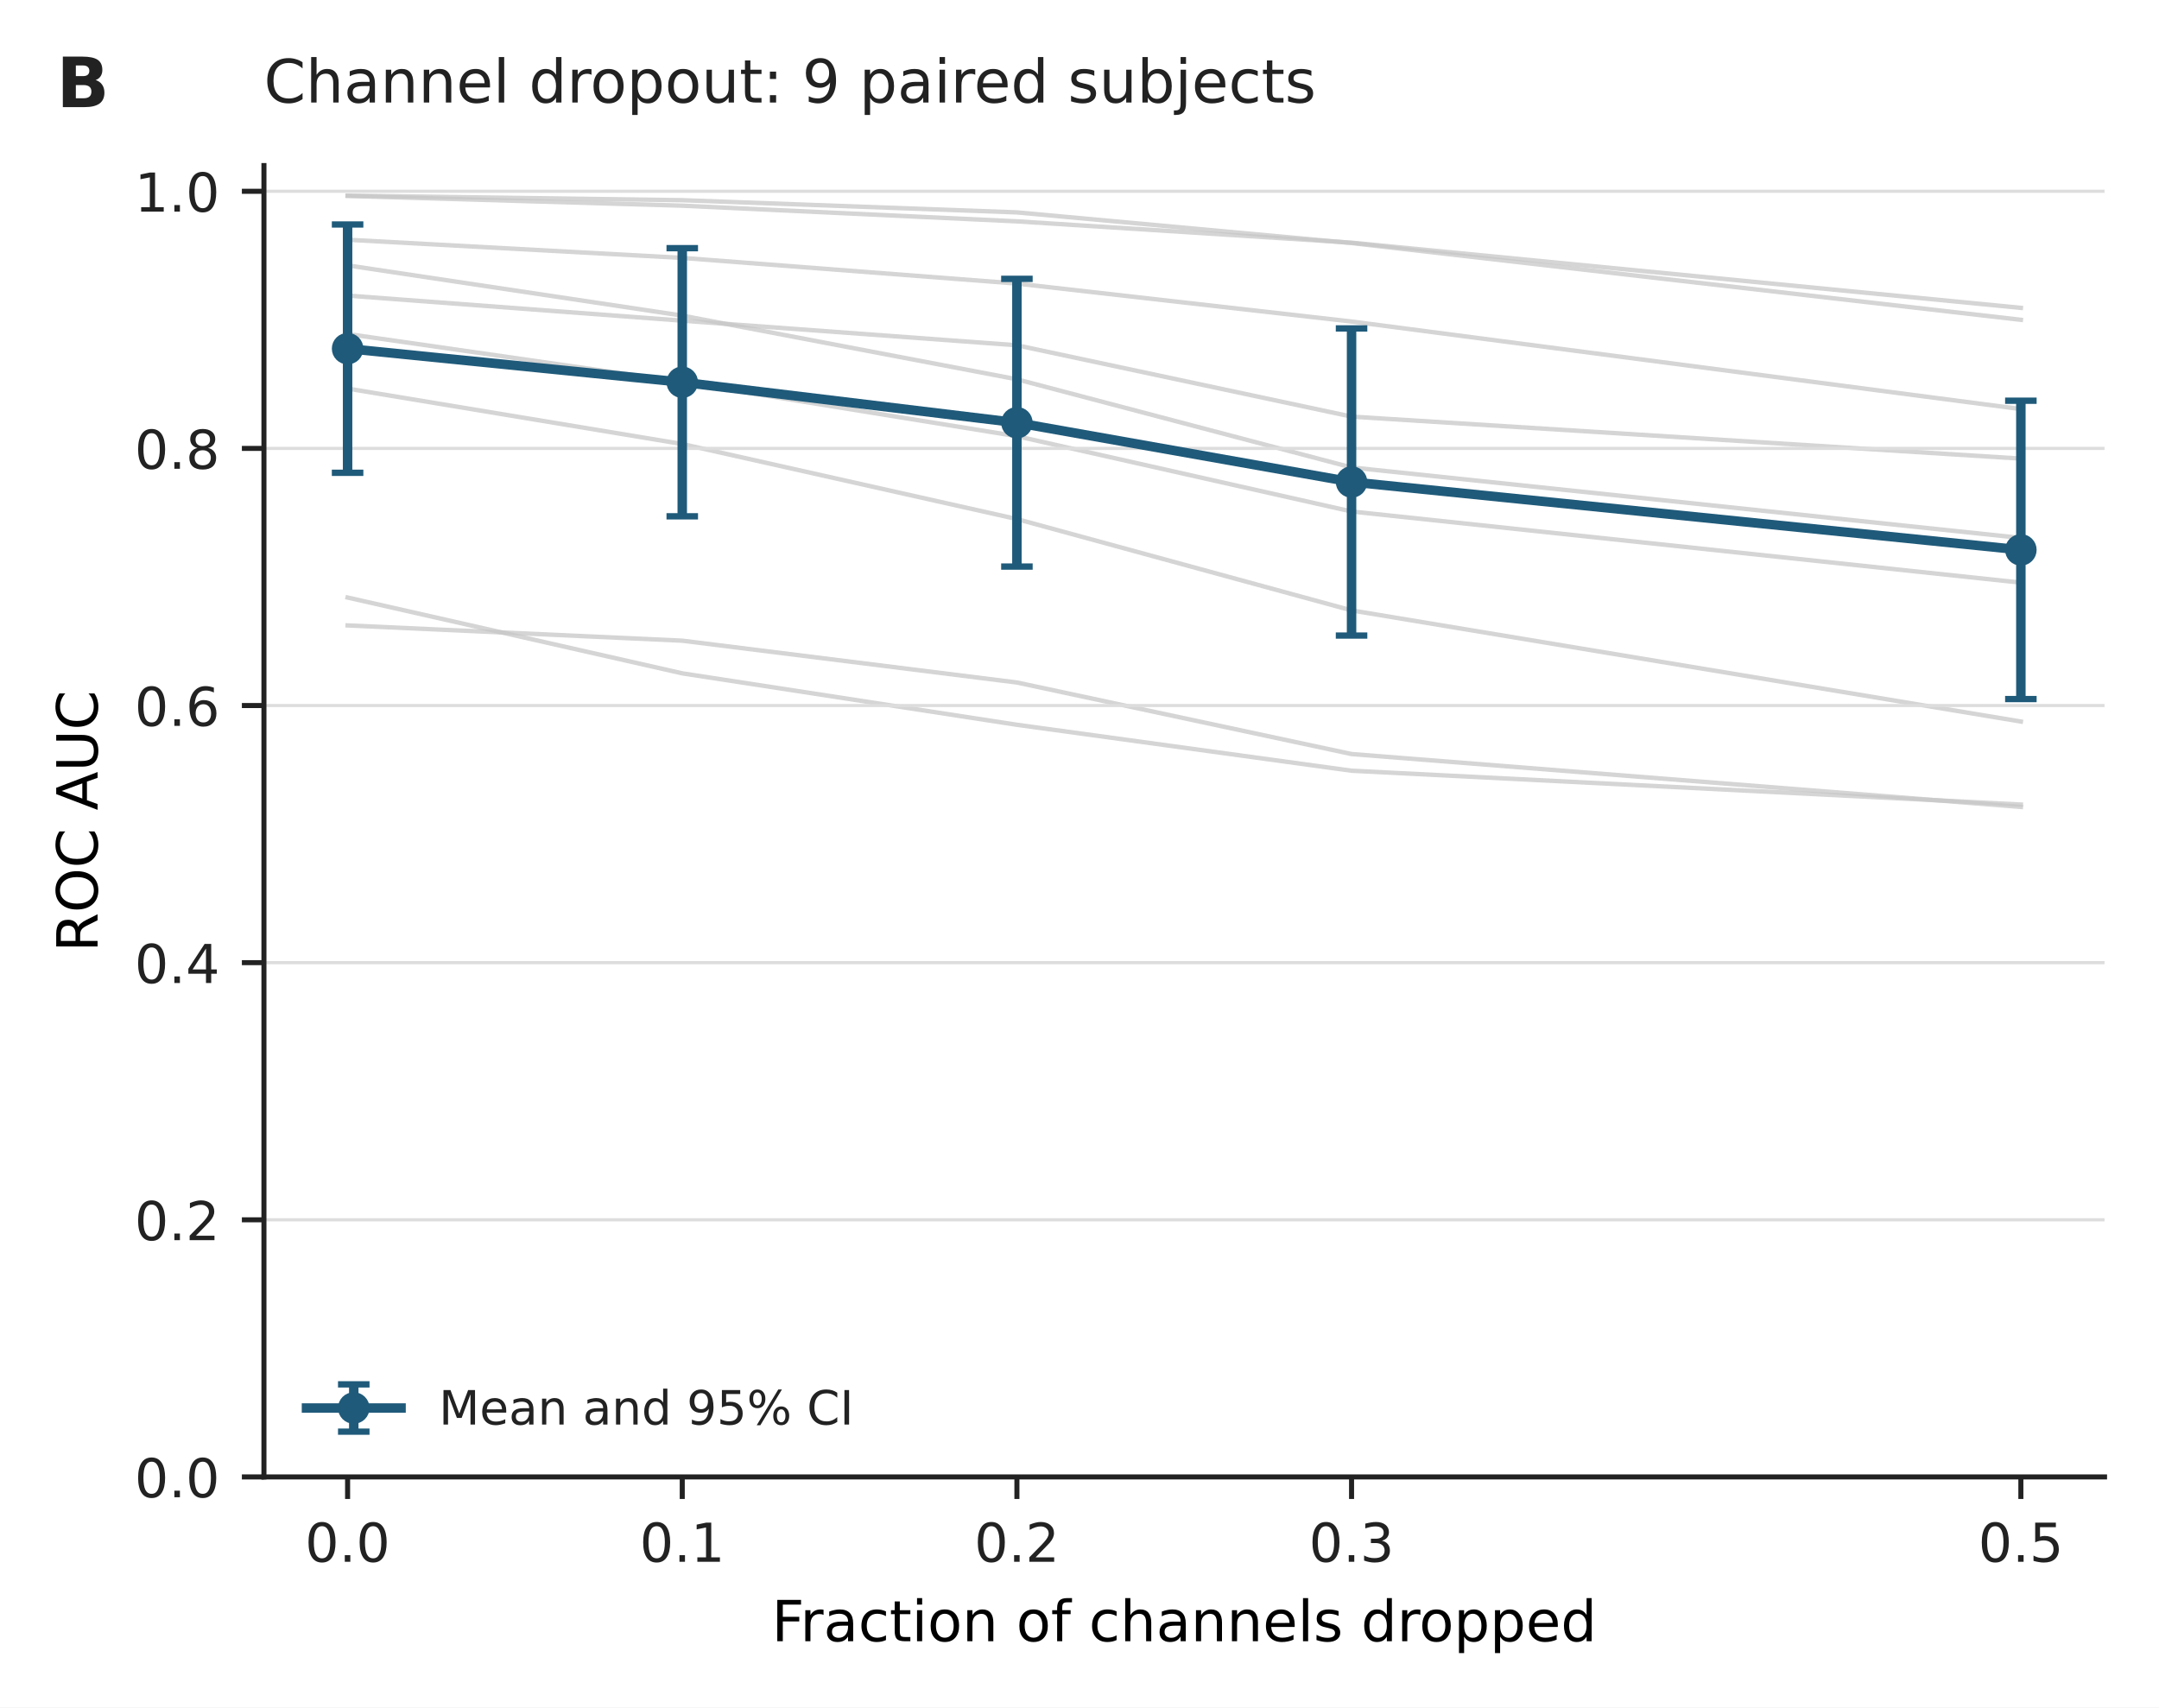
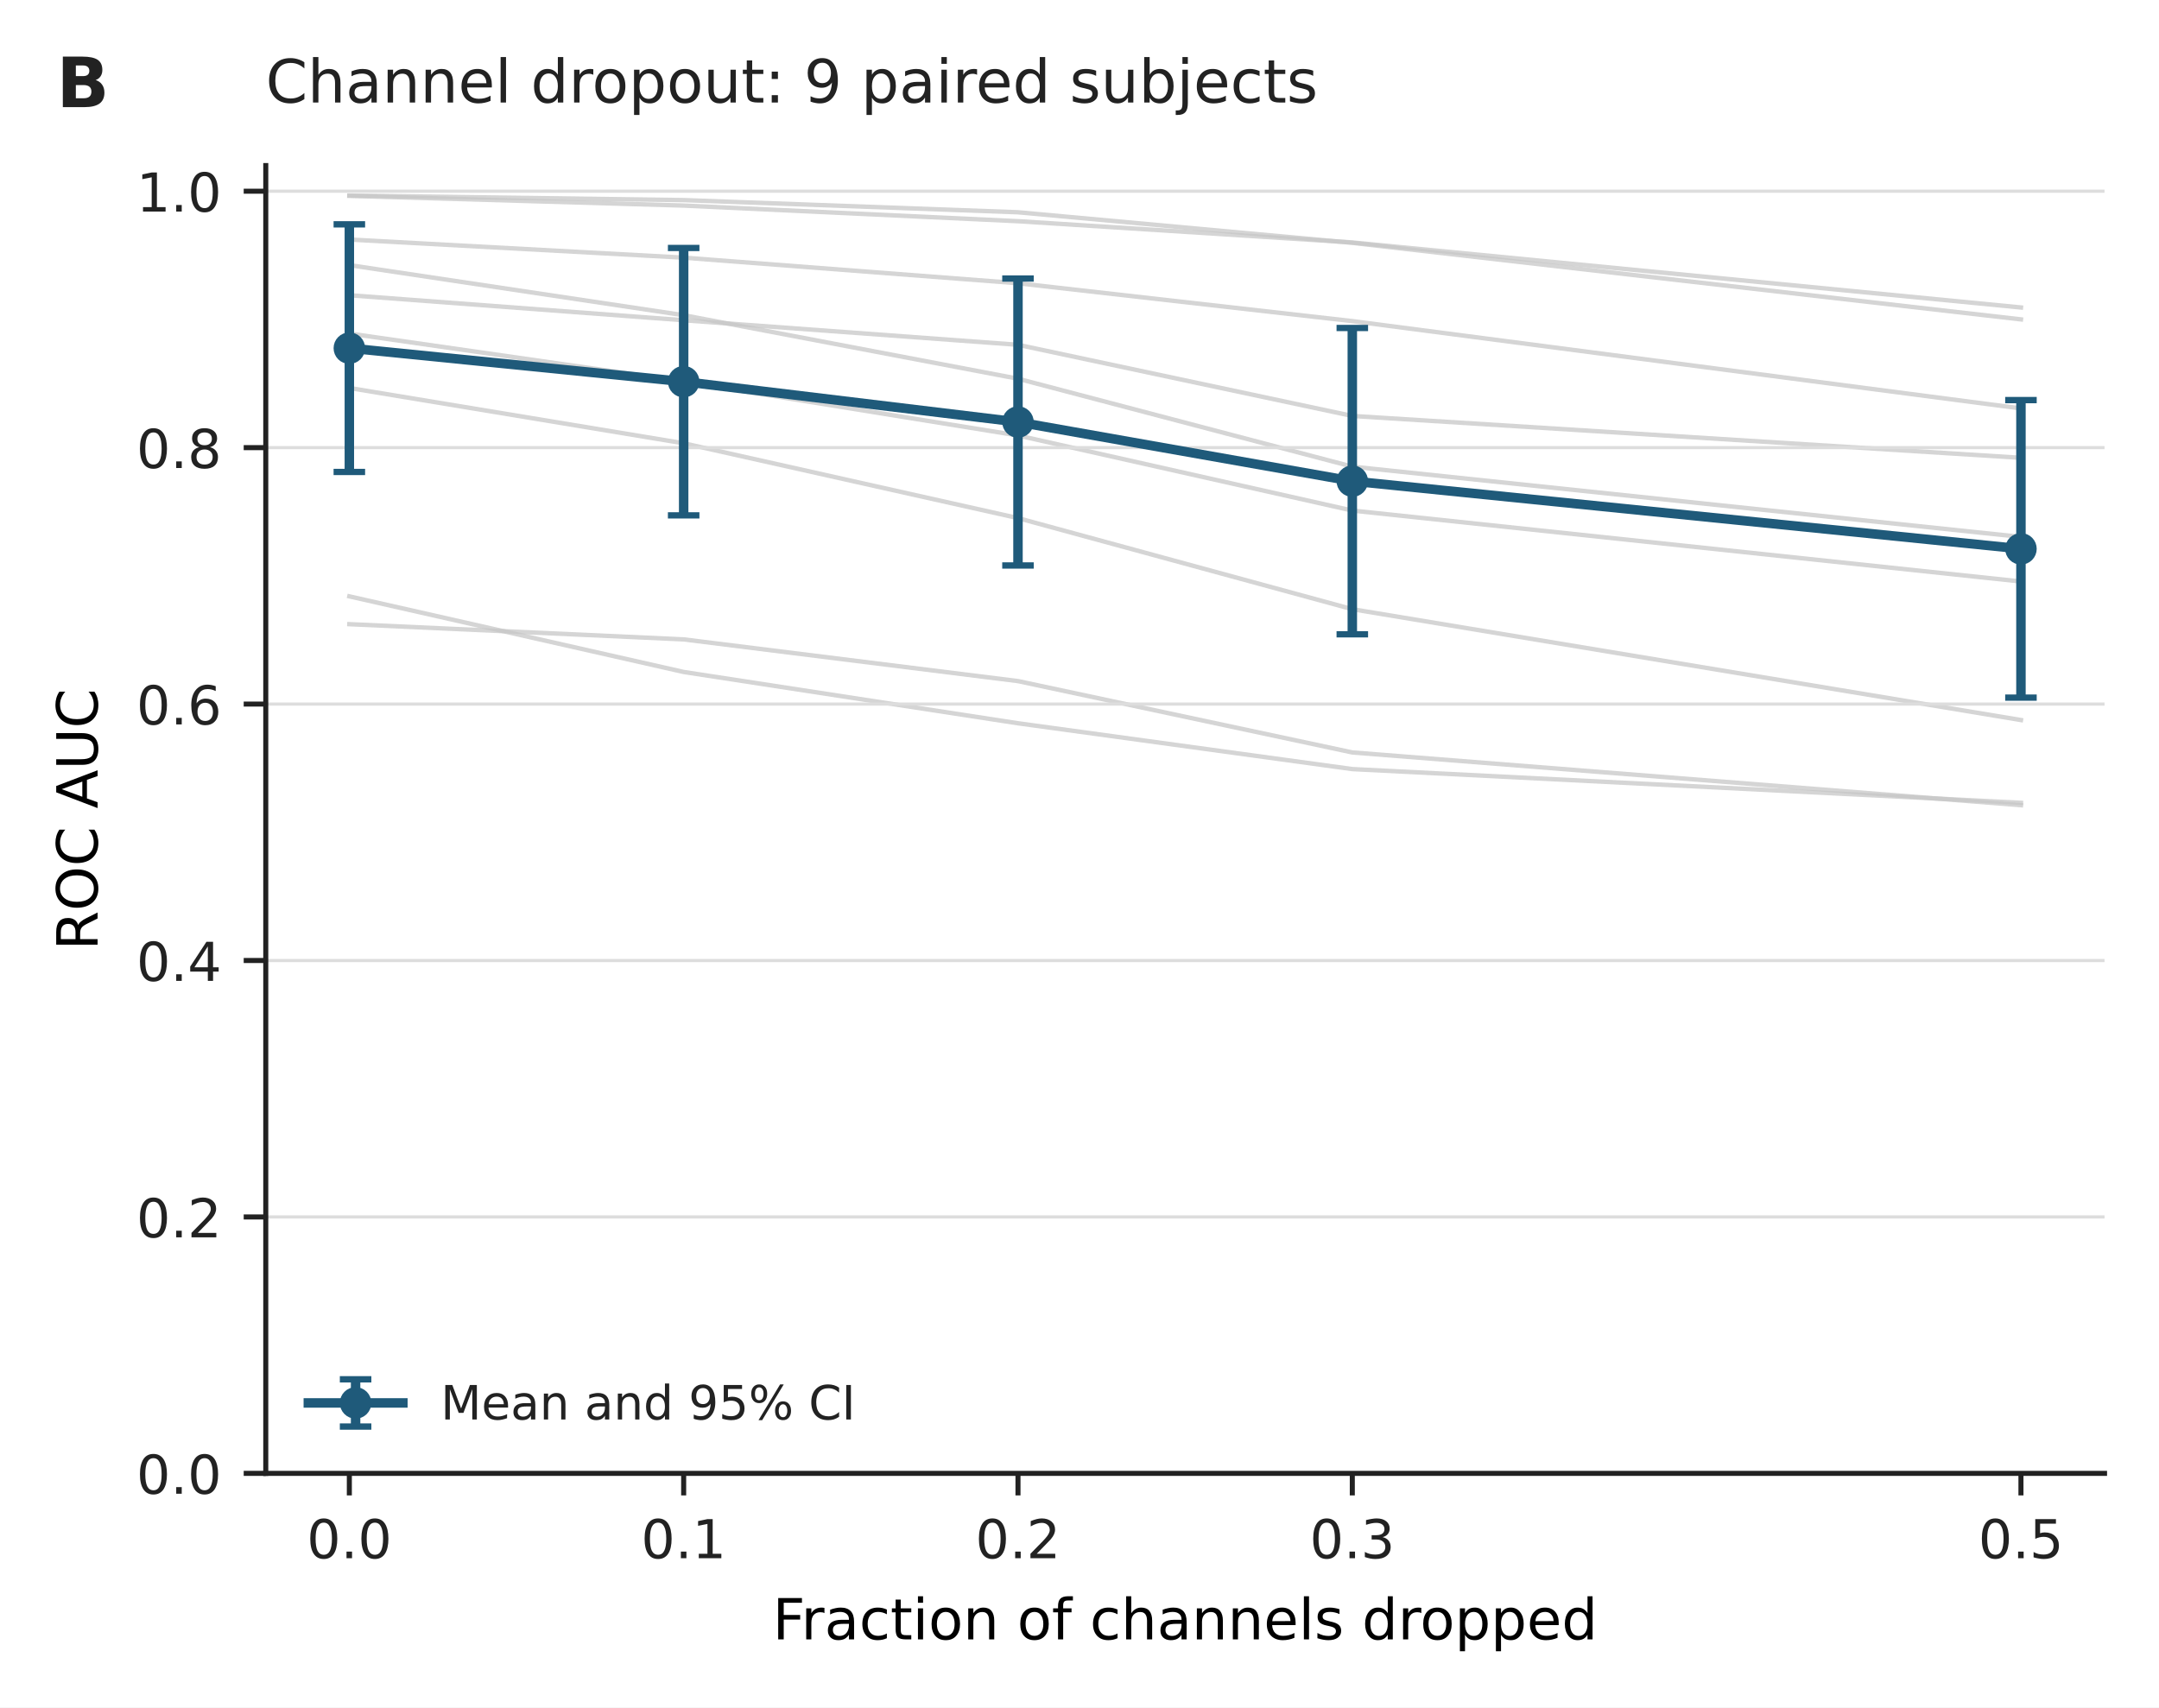
<svg xmlns="http://www.w3.org/2000/svg" xmlns:xlink="http://www.w3.org/1999/xlink" width="342.48pt" height="270.888pt" viewBox="0 0 342.48 270.888" version="1.1">
  <defs>
    <style type="text/css">*{stroke-linejoin: round; stroke-linecap: butt}</style>
  </defs>
  <g id="figure_1">
    <g id="patch_1">
      <path d="M 0 270.888  L 342.48 270.888  L 342.48 0  L 0 0  z " style="fill: #ffffff" />
    </g>
    <g id="axes_1">
      <g id="patch_2">
-         <path d="M 41.868 234.311  L 333.84 234.311  L 333.84 26.267  L 41.868 26.267  z " style="fill: #ffffff" />
+         <path d="M 42.158 233.747  L 333.84 233.747  L 333.84 26.267  L 42.158 26.267  z " style="fill: #ffffff" />
      </g>
      <g id="line2d_1">
-         <path d="M 55.139 38.034  L 108.225 40.915  L 161.311 44.986  L 214.397 51.01  L 320.568 64.9  " clip-path="url(#p6455bb1dad)" style="fill: none; stroke: #c7c7c7; stroke-opacity: 0.75; stroke-width: 0.7; stroke-linecap: square" />
+         <path d="M 55.416 38.002  L 108.449 40.875  L 161.482 44.935  L 214.515 50.943  L 320.581 64.795  " clip-path="url(#p8d4847973d)" style="fill: none; stroke: #c7c7c7; stroke-opacity: 0.75; stroke-width: 0.7; stroke-linecap: square" />
      </g>
      <g id="line2d_2">
-         <path d="M 55.139 94.796  L 108.225 106.825  L 161.311 114.985  L 214.397 122.274  L 320.568 127.641  " clip-path="url(#p6455bb1dad)" style="fill: none; stroke: #c7c7c7; stroke-opacity: 0.75; stroke-width: 0.7; stroke-linecap: square" />
+         <path d="M 55.416 94.61  L 108.449 106.607  L 161.482 114.745  L 214.515 122.014  L 320.581 127.366  " clip-path="url(#p8d4847973d)" style="fill: none; stroke: #c7c7c7; stroke-opacity: 0.75; stroke-width: 0.7; stroke-linecap: square" />
      </g>
      <g id="line2d_3">
-         <path d="M 55.139 31.036  L 108.225 31.761  L 161.311 33.696  L 214.397 38.56  L 320.568 50.737  " clip-path="url(#p6455bb1dad)" style="fill: none; stroke: #c7c7c7; stroke-opacity: 0.75; stroke-width: 0.7; stroke-linecap: square" />
+         <path d="M 55.416 31.023  L 108.449 31.746  L 161.482 33.676  L 214.515 38.527  L 320.581 50.671  " clip-path="url(#p8d4847973d)" style="fill: none; stroke: #c7c7c7; stroke-opacity: 0.75; stroke-width: 0.7; stroke-linecap: square" />
      </g>
      <g id="line2d_4">
-         <path d="M 55.139 52.986  L 108.225 60.617  L 161.311 69.2  L 214.397 81.148  L 320.568 92.432  " clip-path="url(#p6455bb1dad)" style="fill: none; stroke: #c7c7c7; stroke-opacity: 0.75; stroke-width: 0.7; stroke-linecap: square" />
+         <path d="M 55.416 52.913  L 108.449 60.524  L 161.482 69.084  L 214.515 80.999  L 320.581 92.253  " clip-path="url(#p8d4847973d)" style="fill: none; stroke: #c7c7c7; stroke-opacity: 0.75; stroke-width: 0.7; stroke-linecap: square" />
      </g>
      <g id="line2d_5">
-         <path d="M 55.139 99.222  L 108.225 101.642  L 161.311 108.276  L 214.397 119.627  L 320.568 128.019  " clip-path="url(#p6455bb1dad)" style="fill: none; stroke: #c7c7c7; stroke-opacity: 0.75; stroke-width: 0.7; stroke-linecap: square" />
+         <path d="M 55.416 99.024  L 108.449 101.437  L 161.482 108.054  L 214.515 119.374  L 320.581 127.744  " clip-path="url(#p8d4847973d)" style="fill: none; stroke: #c7c7c7; stroke-opacity: 0.75; stroke-width: 0.7; stroke-linecap: square" />
      </g>
      <g id="line2d_6">
-         <path d="M 55.139 61.648  L 108.225 70.444  L 161.311 82.348  L 214.397 96.839  L 320.568 114.472  " clip-path="url(#p6455bb1dad)" style="fill: none; stroke: #c7c7c7; stroke-opacity: 0.75; stroke-width: 0.7; stroke-linecap: square" />
+         <path d="M 55.416 61.552  L 108.449 70.324  L 161.482 82.196  L 214.515 96.647  L 320.581 114.233  " clip-path="url(#p8d4847973d)" style="fill: none; stroke: #c7c7c7; stroke-opacity: 0.75; stroke-width: 0.7; stroke-linecap: square" />
      </g>
      <g id="line2d_7">
-         <path d="M 55.139 42.103  L 108.225 50.069  L 161.311 60.174  L 214.397 74.161  L 320.568 85.342  " clip-path="url(#p6455bb1dad)" style="fill: none; stroke: #c7c7c7; stroke-opacity: 0.75; stroke-width: 0.7; stroke-linecap: square" />
+         <path d="M 55.416 42.06  L 108.449 50.004  L 161.482 60.082  L 214.515 74.031  L 320.581 85.181  " clip-path="url(#p8d4847973d)" style="fill: none; stroke: #c7c7c7; stroke-opacity: 0.75; stroke-width: 0.7; stroke-linecap: square" />
      </g>
      <g id="line2d_8">
-         <path d="M 55.139 31.086  L 108.225 32.631  L 161.311 35.117  L 214.397 38.499  L 320.568 48.844  " clip-path="url(#p6455bb1dad)" style="fill: none; stroke: #c7c7c7; stroke-opacity: 0.75; stroke-width: 0.7; stroke-linecap: square" />
+         <path d="M 55.416 31.073  L 108.449 32.614  L 161.482 35.093  L 214.515 38.466  L 320.581 48.782  " clip-path="url(#p8d4847973d)" style="fill: none; stroke: #c7c7c7; stroke-opacity: 0.75; stroke-width: 0.7; stroke-linecap: square" />
      </g>
      <g id="line2d_9">
-         <path d="M 55.139 46.893  L 108.225 50.874  L 161.311 54.778  L 214.397 66.096  L 320.568 72.758  " clip-path="url(#p6455bb1dad)" style="fill: none; stroke: #c7c7c7; stroke-opacity: 0.75; stroke-width: 0.7; stroke-linecap: square" />
+         <path d="M 55.416 46.837  L 108.449 50.808  L 161.482 54.701  L 214.515 65.988  L 320.581 72.632  " clip-path="url(#p8d4847973d)" style="fill: none; stroke: #c7c7c7; stroke-opacity: 0.75; stroke-width: 0.7; stroke-linecap: square" />
      </g>
      <g id="matplotlib.axis_1">
        <g id="xtick_1">
          <g id="line2d_10">
            <defs>
-               <path id="med1c646d40" d="M 0 0  L 0 3.5  " style="stroke: #222222; stroke-width: 0.8" />
+               <path id="m0f9795cc09" d="M 0 0  L 0 3.5  " style="stroke: #222222; stroke-width: 0.8" />
            </defs>
            <g>
-               <use xlink:href="#med1c646d40" x="55.139" y="234.311" style="fill: #222222; stroke: #222222; stroke-width: 0.8" />
+               <use xlink:href="#m0f9795cc09" x="55.416" y="233.747" style="fill: #222222; stroke: #222222; stroke-width: 0.8" />
            </g>
          </g>
          <g id="text_1">
-             <text style="font-size: 8.5px; font-family: 'DejaVu Sans'; text-anchor: middle; fill: #222222" x="55.139" y="247.77" transform="rotate(-0 55.1394 247.7697)">0.0</text>
+             <text style="font-size: 8.5px; font-family: 'DejaVu Sans'; text-anchor: middle; fill: #222222" x="55.416" y="247.205" transform="rotate(-0 55.41592 247.2051)">0.0</text>
          </g>
        </g>
        <g id="xtick_2">
          <g id="line2d_11">
            <g>
-               <use xlink:href="#med1c646d40" x="108.225" y="234.311" style="fill: #222222; stroke: #222222; stroke-width: 0.8" />
+               <use xlink:href="#m0f9795cc09" x="108.449" y="233.747" style="fill: #222222; stroke: #222222; stroke-width: 0.8" />
            </g>
          </g>
          <g id="text_2">
-             <text style="font-size: 8.5px; font-family: 'DejaVu Sans'; text-anchor: middle; fill: #222222" x="108.225" y="247.77" transform="rotate(-0 108.2251 247.7697)">0.1</text>
+             <text style="font-size: 8.5px; font-family: 'DejaVu Sans'; text-anchor: middle; fill: #222222" x="108.449" y="247.205" transform="rotate(-0 108.449 247.2051)">0.1</text>
          </g>
        </g>
        <g id="xtick_3">
          <g id="line2d_12">
            <g>
-               <use xlink:href="#med1c646d40" x="161.311" y="234.311" style="fill: #222222; stroke: #222222; stroke-width: 0.8" />
+               <use xlink:href="#m0f9795cc09" x="161.482" y="233.747" style="fill: #222222; stroke: #222222; stroke-width: 0.8" />
            </g>
          </g>
          <g id="text_3">
-             <text style="font-size: 8.5px; font-family: 'DejaVu Sans'; text-anchor: middle; fill: #222222" x="161.311" y="247.77" transform="rotate(-0 161.3109 247.7697)">0.2</text>
+             <text style="font-size: 8.5px; font-family: 'DejaVu Sans'; text-anchor: middle; fill: #222222" x="161.482" y="247.205" transform="rotate(-0 161.4821 247.2051)">0.2</text>
          </g>
        </g>
        <g id="xtick_4">
          <g id="line2d_13">
            <g>
-               <use xlink:href="#med1c646d40" x="214.397" y="234.311" style="fill: #222222; stroke: #222222; stroke-width: 0.8" />
+               <use xlink:href="#m0f9795cc09" x="214.515" y="233.747" style="fill: #222222; stroke: #222222; stroke-width: 0.8" />
            </g>
          </g>
          <g id="text_4">
-             <text style="font-size: 8.5px; font-family: 'DejaVu Sans'; text-anchor: middle; fill: #222222" x="214.397" y="247.77" transform="rotate(-0 214.3966 247.7697)">0.3</text>
+             <text style="font-size: 8.5px; font-family: 'DejaVu Sans'; text-anchor: middle; fill: #222222" x="214.515" y="247.205" transform="rotate(-0 214.5151 247.2051)">0.3</text>
          </g>
        </g>
        <g id="xtick_5">
          <g id="line2d_14">
            <g>
-               <use xlink:href="#med1c646d40" x="320.568" y="234.311" style="fill: #222222; stroke: #222222; stroke-width: 0.8" />
+               <use xlink:href="#m0f9795cc09" x="320.581" y="233.747" style="fill: #222222; stroke: #222222; stroke-width: 0.8" />
            </g>
          </g>
          <g id="text_5">
-             <text style="font-size: 8.5px; font-family: 'DejaVu Sans'; text-anchor: middle; fill: #222222" x="320.568" y="247.77" transform="rotate(-0 320.5681 247.7697)">0.5</text>
+             <text style="font-size: 8.5px; font-family: 'DejaVu Sans'; text-anchor: middle; fill: #222222" x="320.581" y="247.205" transform="rotate(-0 320.5813 247.2051)">0.5</text>
          </g>
        </g>
        <g id="text_6">
-           <text style="font-size: 9px; font-family: 'DejaVu Sans'; text-anchor: middle" x="187.854" y="260.376" transform="rotate(-0 187.8537 260.376)">Fraction of channels dropped</text>
+           <text style="font-size: 9px; font-family: 'DejaVu Sans'; text-anchor: middle" x="187.999" y="260.086" transform="rotate(-0 187.9986 260.0857)">Fraction of channels dropped</text>
        </g>
      </g>
      <g id="matplotlib.axis_2">
        <g id="ytick_1">
          <g id="line2d_15">
-             <path d="M 41.868 234.311  L 333.84 234.311  " clip-path="url(#p6455bb1dad)" style="fill: none; stroke: #dddddd; stroke-width: 0.5; stroke-linecap: square" />
+             <path d="M 42.158 233.747  L 333.84 233.747  " clip-path="url(#p8d4847973d)" style="fill: none; stroke: #dddddd; stroke-width: 0.5; stroke-linecap: square" />
          </g>
          <g id="line2d_16">
            <defs>
-               <path id="mfb768fb952" d="M 0 0  L -3.5 0  " style="stroke: #222222; stroke-width: 0.8" />
+               <path id="m42f71096bf" d="M 0 0  L -3.5 0  " style="stroke: #222222; stroke-width: 0.8" />
            </defs>
            <g>
-               <use xlink:href="#mfb768fb952" x="41.868" y="234.311" style="fill: #222222; stroke: #222222; stroke-width: 0.8" />
+               <use xlink:href="#m42f71096bf" x="42.158" y="233.747" style="fill: #222222; stroke: #222222; stroke-width: 0.8" />
            </g>
          </g>
          <g id="text_7">
-             <text style="font-size: 8.5px; font-family: 'DejaVu Sans'; text-anchor: end; fill: #222222" x="34.868" y="237.54" transform="rotate(-0 34.86797 237.5404)">0.0</text>
+             <text style="font-size: 8.5px; font-family: 'DejaVu Sans'; text-anchor: end; fill: #222222" x="35.158" y="236.976" transform="rotate(-0 35.15766 236.9761)">0.0</text>
          </g>
        </g>
        <g id="ytick_2">
          <g id="line2d_17">
-             <path d="M 41.868 193.518  L 333.84 193.518  " clip-path="url(#p6455bb1dad)" style="fill: none; stroke: #dddddd; stroke-width: 0.5; stroke-linecap: square" />
+             <path d="M 42.158 193.065  L 333.84 193.065  " clip-path="url(#p8d4847973d)" style="fill: none; stroke: #dddddd; stroke-width: 0.5; stroke-linecap: square" />
          </g>
          <g id="line2d_18">
            <g>
-               <use xlink:href="#mfb768fb952" x="41.868" y="193.518" style="fill: #222222; stroke: #222222; stroke-width: 0.8" />
+               <use xlink:href="#m42f71096bf" x="42.158" y="193.065" style="fill: #222222; stroke: #222222; stroke-width: 0.8" />
            </g>
          </g>
          <g id="text_8">
-             <text style="font-size: 8.5px; font-family: 'DejaVu Sans'; text-anchor: end; fill: #222222" x="34.868" y="196.747" transform="rotate(-0 34.86797 196.7474)">0.2</text>
+             <text style="font-size: 8.5px; font-family: 'DejaVu Sans'; text-anchor: end; fill: #222222" x="35.158" y="196.294" transform="rotate(-0 35.15766 196.2936)">0.2</text>
          </g>
        </g>
        <g id="ytick_3">
          <g id="line2d_19">
-             <path d="M 41.868 152.725  L 333.84 152.725  " clip-path="url(#p6455bb1dad)" style="fill: none; stroke: #dddddd; stroke-width: 0.5; stroke-linecap: square" />
+             <path d="M 42.158 152.382  L 333.84 152.382  " clip-path="url(#p8d4847973d)" style="fill: none; stroke: #dddddd; stroke-width: 0.5; stroke-linecap: square" />
          </g>
          <g id="line2d_20">
            <g>
-               <use xlink:href="#mfb768fb952" x="41.868" y="152.725" style="fill: #222222; stroke: #222222; stroke-width: 0.8" />
+               <use xlink:href="#m42f71096bf" x="42.158" y="152.382" style="fill: #222222; stroke: #222222; stroke-width: 0.8" />
            </g>
          </g>
          <g id="text_9">
-             <text style="font-size: 8.5px; font-family: 'DejaVu Sans'; text-anchor: end; fill: #222222" x="34.868" y="155.954" transform="rotate(-0 34.86797 155.9544)">0.4</text>
+             <text style="font-size: 8.5px; font-family: 'DejaVu Sans'; text-anchor: end; fill: #222222" x="35.158" y="155.611" transform="rotate(-0 35.15766 155.6112)">0.4</text>
          </g>
        </g>
        <g id="ytick_4">
          <g id="line2d_21">
-             <path d="M 41.868 111.932  L 333.84 111.932  " clip-path="url(#p6455bb1dad)" style="fill: none; stroke: #dddddd; stroke-width: 0.5; stroke-linecap: square" />
+             <path d="M 42.158 111.7  L 333.84 111.7  " clip-path="url(#p8d4847973d)" style="fill: none; stroke: #dddddd; stroke-width: 0.5; stroke-linecap: square" />
          </g>
          <g id="line2d_22">
            <g>
-               <use xlink:href="#mfb768fb952" x="41.868" y="111.932" style="fill: #222222; stroke: #222222; stroke-width: 0.8" />
+               <use xlink:href="#m42f71096bf" x="42.158" y="111.7" style="fill: #222222; stroke: #222222; stroke-width: 0.8" />
            </g>
          </g>
          <g id="text_10">
-             <text style="font-size: 8.5px; font-family: 'DejaVu Sans'; text-anchor: end; fill: #222222" x="34.868" y="115.161" transform="rotate(-0 34.86797 115.1614)">0.6</text>
+             <text style="font-size: 8.5px; font-family: 'DejaVu Sans'; text-anchor: end; fill: #222222" x="35.158" y="114.929" transform="rotate(-0 35.15766 114.9288)">0.6</text>
          </g>
        </g>
        <g id="ytick_5">
          <g id="line2d_23">
-             <path d="M 41.868 71.139  L 333.84 71.139  " clip-path="url(#p6455bb1dad)" style="fill: none; stroke: #dddddd; stroke-width: 0.5; stroke-linecap: square" />
+             <path d="M 42.158 71.017  L 333.84 71.017  " clip-path="url(#p8d4847973d)" style="fill: none; stroke: #dddddd; stroke-width: 0.5; stroke-linecap: square" />
          </g>
          <g id="line2d_24">
            <g>
-               <use xlink:href="#mfb768fb952" x="41.868" y="71.139" style="fill: #222222; stroke: #222222; stroke-width: 0.8" />
+               <use xlink:href="#m42f71096bf" x="42.158" y="71.017" style="fill: #222222; stroke: #222222; stroke-width: 0.8" />
            </g>
          </g>
          <g id="text_11">
-             <text style="font-size: 8.5px; font-family: 'DejaVu Sans'; text-anchor: end; fill: #222222" x="34.868" y="74.368" transform="rotate(-0 34.86797 74.36839)">0.8</text>
+             <text style="font-size: 8.5px; font-family: 'DejaVu Sans'; text-anchor: end; fill: #222222" x="35.158" y="74.246" transform="rotate(-0 35.15766 74.24641)">0.8</text>
          </g>
        </g>
        <g id="ytick_6">
          <g id="line2d_25">
-             <path d="M 41.868 30.346  L 333.84 30.346  " clip-path="url(#p6455bb1dad)" style="fill: none; stroke: #dddddd; stroke-width: 0.5; stroke-linecap: square" />
+             <path d="M 42.158 30.335  L 333.84 30.335  " clip-path="url(#p8d4847973d)" style="fill: none; stroke: #dddddd; stroke-width: 0.5; stroke-linecap: square" />
          </g>
          <g id="line2d_26">
            <g>
-               <use xlink:href="#mfb768fb952" x="41.868" y="30.346" style="fill: #222222; stroke: #222222; stroke-width: 0.8" />
+               <use xlink:href="#m42f71096bf" x="42.158" y="30.335" style="fill: #222222; stroke: #222222; stroke-width: 0.8" />
            </g>
          </g>
          <g id="text_12">
-             <text style="font-size: 8.5px; font-family: 'DejaVu Sans'; text-anchor: end; fill: #222222" x="34.868" y="33.575" transform="rotate(-0 34.86797 33.57539)">1.0</text>
+             <text style="font-size: 8.5px; font-family: 'DejaVu Sans'; text-anchor: end; fill: #222222" x="35.158" y="33.564" transform="rotate(-0 35.15766 33.564)">1.0</text>
          </g>
        </g>
        <g id="text_13">
-           <text style="font-size: 9px; font-family: 'DejaVu Sans'; text-anchor: middle" x="15.479" y="130.289" transform="rotate(-90 15.47859 130.2889)">ROC AUC</text>
+           <text style="font-size: 9px; font-family: 'DejaVu Sans'; text-anchor: middle" x="15.478" y="130.007" transform="rotate(-90 15.47789 130.0069)">ROC AUC</text>
        </g>
      </g>
      <g id="LineCollection_1">
-         <path d="M 55.139 75.008  L 55.139 35.615  " clip-path="url(#p6455bb1dad)" style="fill: none; stroke: #1f5a7a; stroke-width: 1.5" />
-         <path d="M 108.225 81.911  L 108.225 39.373  " clip-path="url(#p6455bb1dad)" style="fill: none; stroke: #1f5a7a; stroke-width: 1.5" />
-         <path d="M 161.311 89.886  L 161.311 44.239  " clip-path="url(#p6455bb1dad)" style="fill: none; stroke: #1f5a7a; stroke-width: 1.5" />
-         <path d="M 214.397 100.833  L 214.397 52.104  " clip-path="url(#p6455bb1dad)" style="fill: none; stroke: #1f5a7a; stroke-width: 1.5" />
-         <path d="M 320.568 110.904  L 320.568 63.573  " clip-path="url(#p6455bb1dad)" style="fill: none; stroke: #1f5a7a; stroke-width: 1.5" />
+         <path d="M 55.416 74.876  L 55.416 35.59  " clip-path="url(#p8d4847973d)" style="fill: none; stroke: #1f5a7a; stroke-width: 1.5" />
+         <path d="M 108.449 81.76  L 108.449 39.337  " clip-path="url(#p8d4847973d)" style="fill: none; stroke: #1f5a7a; stroke-width: 1.5" />
+         <path d="M 161.482 89.713  L 161.482 44.19  " clip-path="url(#p8d4847973d)" style="fill: none; stroke: #1f5a7a; stroke-width: 1.5" />
+         <path d="M 214.515 100.63  L 214.515 52.034  " clip-path="url(#p8d4847973d)" style="fill: none; stroke: #1f5a7a; stroke-width: 1.5" />
+         <path d="M 320.581 110.674  L 320.581 63.472  " clip-path="url(#p8d4847973d)" style="fill: none; stroke: #1f5a7a; stroke-width: 1.5" />
      </g>
      <g id="line2d_27">
        <defs>
-           <path id="m32e753ba33" d="M 2.5 0  L -2.5 -0  " style="stroke: #1f5a7a" />
+           <path id="m695d6e7148" d="M 2.5 0  L -2.5 -0  " style="stroke: #1f5a7a" />
        </defs>
-         <g clip-path="url(#p6455bb1dad)">
-           <use xlink:href="#m32e753ba33" x="55.139" y="75.008" style="fill: #1f5a7a; stroke: #1f5a7a" />
-           <use xlink:href="#m32e753ba33" x="108.225" y="81.911" style="fill: #1f5a7a; stroke: #1f5a7a" />
-           <use xlink:href="#m32e753ba33" x="161.311" y="89.886" style="fill: #1f5a7a; stroke: #1f5a7a" />
-           <use xlink:href="#m32e753ba33" x="214.397" y="100.833" style="fill: #1f5a7a; stroke: #1f5a7a" />
-           <use xlink:href="#m32e753ba33" x="320.568" y="110.904" style="fill: #1f5a7a; stroke: #1f5a7a" />
+         <g clip-path="url(#p8d4847973d)">
+           <use xlink:href="#m695d6e7148" x="55.416" y="74.876" style="fill: #1f5a7a; stroke: #1f5a7a" />
+           <use xlink:href="#m695d6e7148" x="108.449" y="81.76" style="fill: #1f5a7a; stroke: #1f5a7a" />
+           <use xlink:href="#m695d6e7148" x="161.482" y="89.713" style="fill: #1f5a7a; stroke: #1f5a7a" />
+           <use xlink:href="#m695d6e7148" x="214.515" y="100.63" style="fill: #1f5a7a; stroke: #1f5a7a" />
+           <use xlink:href="#m695d6e7148" x="320.581" y="110.674" style="fill: #1f5a7a; stroke: #1f5a7a" />
        </g>
      </g>
      <g id="line2d_28">
-         <g clip-path="url(#p6455bb1dad)">
-           <use xlink:href="#m32e753ba33" x="55.139" y="35.615" style="fill: #1f5a7a; stroke: #1f5a7a" />
-           <use xlink:href="#m32e753ba33" x="108.225" y="39.373" style="fill: #1f5a7a; stroke: #1f5a7a" />
-           <use xlink:href="#m32e753ba33" x="161.311" y="44.239" style="fill: #1f5a7a; stroke: #1f5a7a" />
-           <use xlink:href="#m32e753ba33" x="214.397" y="52.104" style="fill: #1f5a7a; stroke: #1f5a7a" />
-           <use xlink:href="#m32e753ba33" x="320.568" y="63.573" style="fill: #1f5a7a; stroke: #1f5a7a" />
+         <g clip-path="url(#p8d4847973d)">
+           <use xlink:href="#m695d6e7148" x="55.416" y="35.59" style="fill: #1f5a7a; stroke: #1f5a7a" />
+           <use xlink:href="#m695d6e7148" x="108.449" y="39.337" style="fill: #1f5a7a; stroke: #1f5a7a" />
+           <use xlink:href="#m695d6e7148" x="161.482" y="44.19" style="fill: #1f5a7a; stroke: #1f5a7a" />
+           <use xlink:href="#m695d6e7148" x="214.515" y="52.034" style="fill: #1f5a7a; stroke: #1f5a7a" />
+           <use xlink:href="#m695d6e7148" x="320.581" y="63.472" style="fill: #1f5a7a; stroke: #1f5a7a" />
        </g>
      </g>
      <g id="line2d_29">
-         <path d="M 55.139 55.311  L 108.225 60.642  L 161.311 67.062  L 214.397 76.468  L 320.568 87.238  " clip-path="url(#p6455bb1dad)" style="fill: none; stroke: #1f5a7a; stroke-width: 1.5; stroke-linecap: square" />
+         <path d="M 55.416 55.233  L 108.449 60.549  L 161.482 66.952  L 214.515 76.332  L 320.581 87.073  " clip-path="url(#p8d4847973d)" style="fill: none; stroke: #1f5a7a; stroke-width: 1.5; stroke-linecap: square" />
        <defs>
-           <path id="me66993fbc7" d="M 0 2  C 0.53 2 1.039 1.789 1.414 1.414  C 1.789 1.039 2 0.53 2 0  C 2 -0.53 1.789 -1.039 1.414 -1.414  C 1.039 -1.789 0.53 -2 0 -2  C -0.53 -2 -1.039 -1.789 -1.414 -1.414  C -1.789 -1.039 -2 -0.53 -2 0  C -2 0.53 -1.789 1.039 -1.414 1.414  C -1.039 1.789 -0.53 2 0 2  z " style="stroke: #1f5a7a" />
+           <path id="mda2e4a5dbc" d="M 0 2  C 0.53 2 1.039 1.789 1.414 1.414  C 1.789 1.039 2 0.53 2 0  C 2 -0.53 1.789 -1.039 1.414 -1.414  C 1.039 -1.789 0.53 -2 0 -2  C -0.53 -2 -1.039 -1.789 -1.414 -1.414  C -1.789 -1.039 -2 -0.53 -2 0  C -2 0.53 -1.789 1.039 -1.414 1.414  C -1.039 1.789 -0.53 2 0 2  z " style="stroke: #1f5a7a" />
        </defs>
-         <g clip-path="url(#p6455bb1dad)">
-           <use xlink:href="#me66993fbc7" x="55.139" y="55.311" style="fill: #1f5a7a; stroke: #1f5a7a" />
-           <use xlink:href="#me66993fbc7" x="108.225" y="60.642" style="fill: #1f5a7a; stroke: #1f5a7a" />
-           <use xlink:href="#me66993fbc7" x="161.311" y="67.062" style="fill: #1f5a7a; stroke: #1f5a7a" />
-           <use xlink:href="#me66993fbc7" x="214.397" y="76.468" style="fill: #1f5a7a; stroke: #1f5a7a" />
-           <use xlink:href="#me66993fbc7" x="320.568" y="87.238" style="fill: #1f5a7a; stroke: #1f5a7a" />
+         <g clip-path="url(#p8d4847973d)">
+           <use xlink:href="#mda2e4a5dbc" x="55.416" y="55.233" style="fill: #1f5a7a; stroke: #1f5a7a" />
+           <use xlink:href="#mda2e4a5dbc" x="108.449" y="60.549" style="fill: #1f5a7a; stroke: #1f5a7a" />
+           <use xlink:href="#mda2e4a5dbc" x="161.482" y="66.952" style="fill: #1f5a7a; stroke: #1f5a7a" />
+           <use xlink:href="#mda2e4a5dbc" x="214.515" y="76.332" style="fill: #1f5a7a; stroke: #1f5a7a" />
+           <use xlink:href="#mda2e4a5dbc" x="320.581" y="87.073" style="fill: #1f5a7a; stroke: #1f5a7a" />
        </g>
      </g>
      <g id="patch_3">
-         <path d="M 41.868 234.311  L 41.868 26.267  " style="fill: none; stroke: #222222; stroke-width: 0.8; stroke-linejoin: miter; stroke-linecap: square" />
+         <path d="M 42.158 233.747  L 42.158 26.267  " style="fill: none; stroke: #222222; stroke-width: 0.8; stroke-linejoin: miter; stroke-linecap: square" />
      </g>
      <g id="patch_4">
-         <path d="M 41.868 234.311  L 333.84 234.311  " style="fill: none; stroke: #222222; stroke-width: 0.8; stroke-linejoin: miter; stroke-linecap: square" />
+         <path d="M 42.158 233.747  L 333.84 233.747  " style="fill: none; stroke: #222222; stroke-width: 0.8; stroke-linejoin: miter; stroke-linecap: square" />
      </g>
      <g id="text_14">
-         <text style="font-size: 9.5px; font-family: 'DejaVu Sans'; text-anchor: start; fill: #222222" x="41.868" y="16.267" transform="rotate(-0 41.86797 16.26676)">Channel dropout: 9 paired subjects</text>
+         <text style="font-size: 9.5px; font-family: 'DejaVu Sans'; text-anchor: start; fill: #222222" x="42.158" y="16.267" transform="rotate(-0 42.15766 16.26676)">Channel dropout: 9 paired subjects</text>
      </g>
      <g id="legend_1">
        <g id="LineCollection_2">
-           <path d="M 56.118 227.126  L 56.118 219.626  " style="fill: none; stroke: #1f5a7a; stroke-width: 1.5" />
+           <path d="M 56.408 226.32  L 56.408 218.82  " style="fill: none; stroke: #1f5a7a; stroke-width: 1.5" />
        </g>
        <g id="line2d_30">
          <g>
-             <use xlink:href="#m32e753ba33" x="56.118" y="227.126" style="fill: #1f5a7a; stroke: #1f5a7a" />
+             <use xlink:href="#m695d6e7148" x="56.408" y="226.32" style="fill: #1f5a7a; stroke: #1f5a7a" />
          </g>
        </g>
        <g id="line2d_31">
          <g>
-             <use xlink:href="#m32e753ba33" x="56.118" y="219.626" style="fill: #1f5a7a; stroke: #1f5a7a" />
+             <use xlink:href="#m695d6e7148" x="56.408" y="218.82" style="fill: #1f5a7a; stroke: #1f5a7a" />
          </g>
        </g>
        <g id="line2d_32">
-           <path d="M 48.618 223.376  L 63.618 223.376  " style="fill: none; stroke: #1f5a7a; stroke-width: 1.5; stroke-linecap: square" />
+           <path d="M 48.908 222.57  L 63.908 222.57  " style="fill: none; stroke: #1f5a7a; stroke-width: 1.5; stroke-linecap: square" />
        </g>
        <g id="line2d_33">
          <g>
-             <use xlink:href="#me66993fbc7" x="56.118" y="223.376" style="fill: #1f5a7a; stroke: #1f5a7a" />
+             <use xlink:href="#mda2e4a5dbc" x="56.408" y="222.57" style="fill: #1f5a7a; stroke: #1f5a7a" />
          </g>
        </g>
        <g id="text_15">
-           <text style="font-size: 7.5px; font-family: 'DejaVu Sans'; text-anchor: start; fill: #222222" x="69.618" y="226.001" transform="rotate(-0 69.61797 226.0013)">Mean and 95% CI</text>
+           <text style="font-size: 7.5px; font-family: 'DejaVu Sans'; text-anchor: start; fill: #222222" x="69.908" y="225.195" transform="rotate(-0 69.90766 225.1953)">Mean and 95% CI</text>
        </g>
      </g>
    </g>
    <g id="text_16">
-       <text style="font-weight: 700; font-size: 11px; font-family: 'DejaVu Sans'; text-anchor: start; fill: #222222" x="8.952" y="16.998" transform="rotate(-0 8.95176 16.99828)">B</text>
+       <text style="font-weight: 700; font-size: 11px; font-family: 'DejaVu Sans'; text-anchor: start; fill: #222222" x="8.952" y="16.997" transform="rotate(-0 8.95176 16.99742)">B</text>
    </g>
  </g>
  <defs>
-     <clipPath id="p6455bb1dad">
-       <rect x="41.868" y="26.267" width="291.972" height="208.044" />
+     <clipPath id="p8d4847973d">
+       <rect x="42.158" y="26.267" width="291.682" height="207.48" />
    </clipPath>
  </defs>
</svg>
